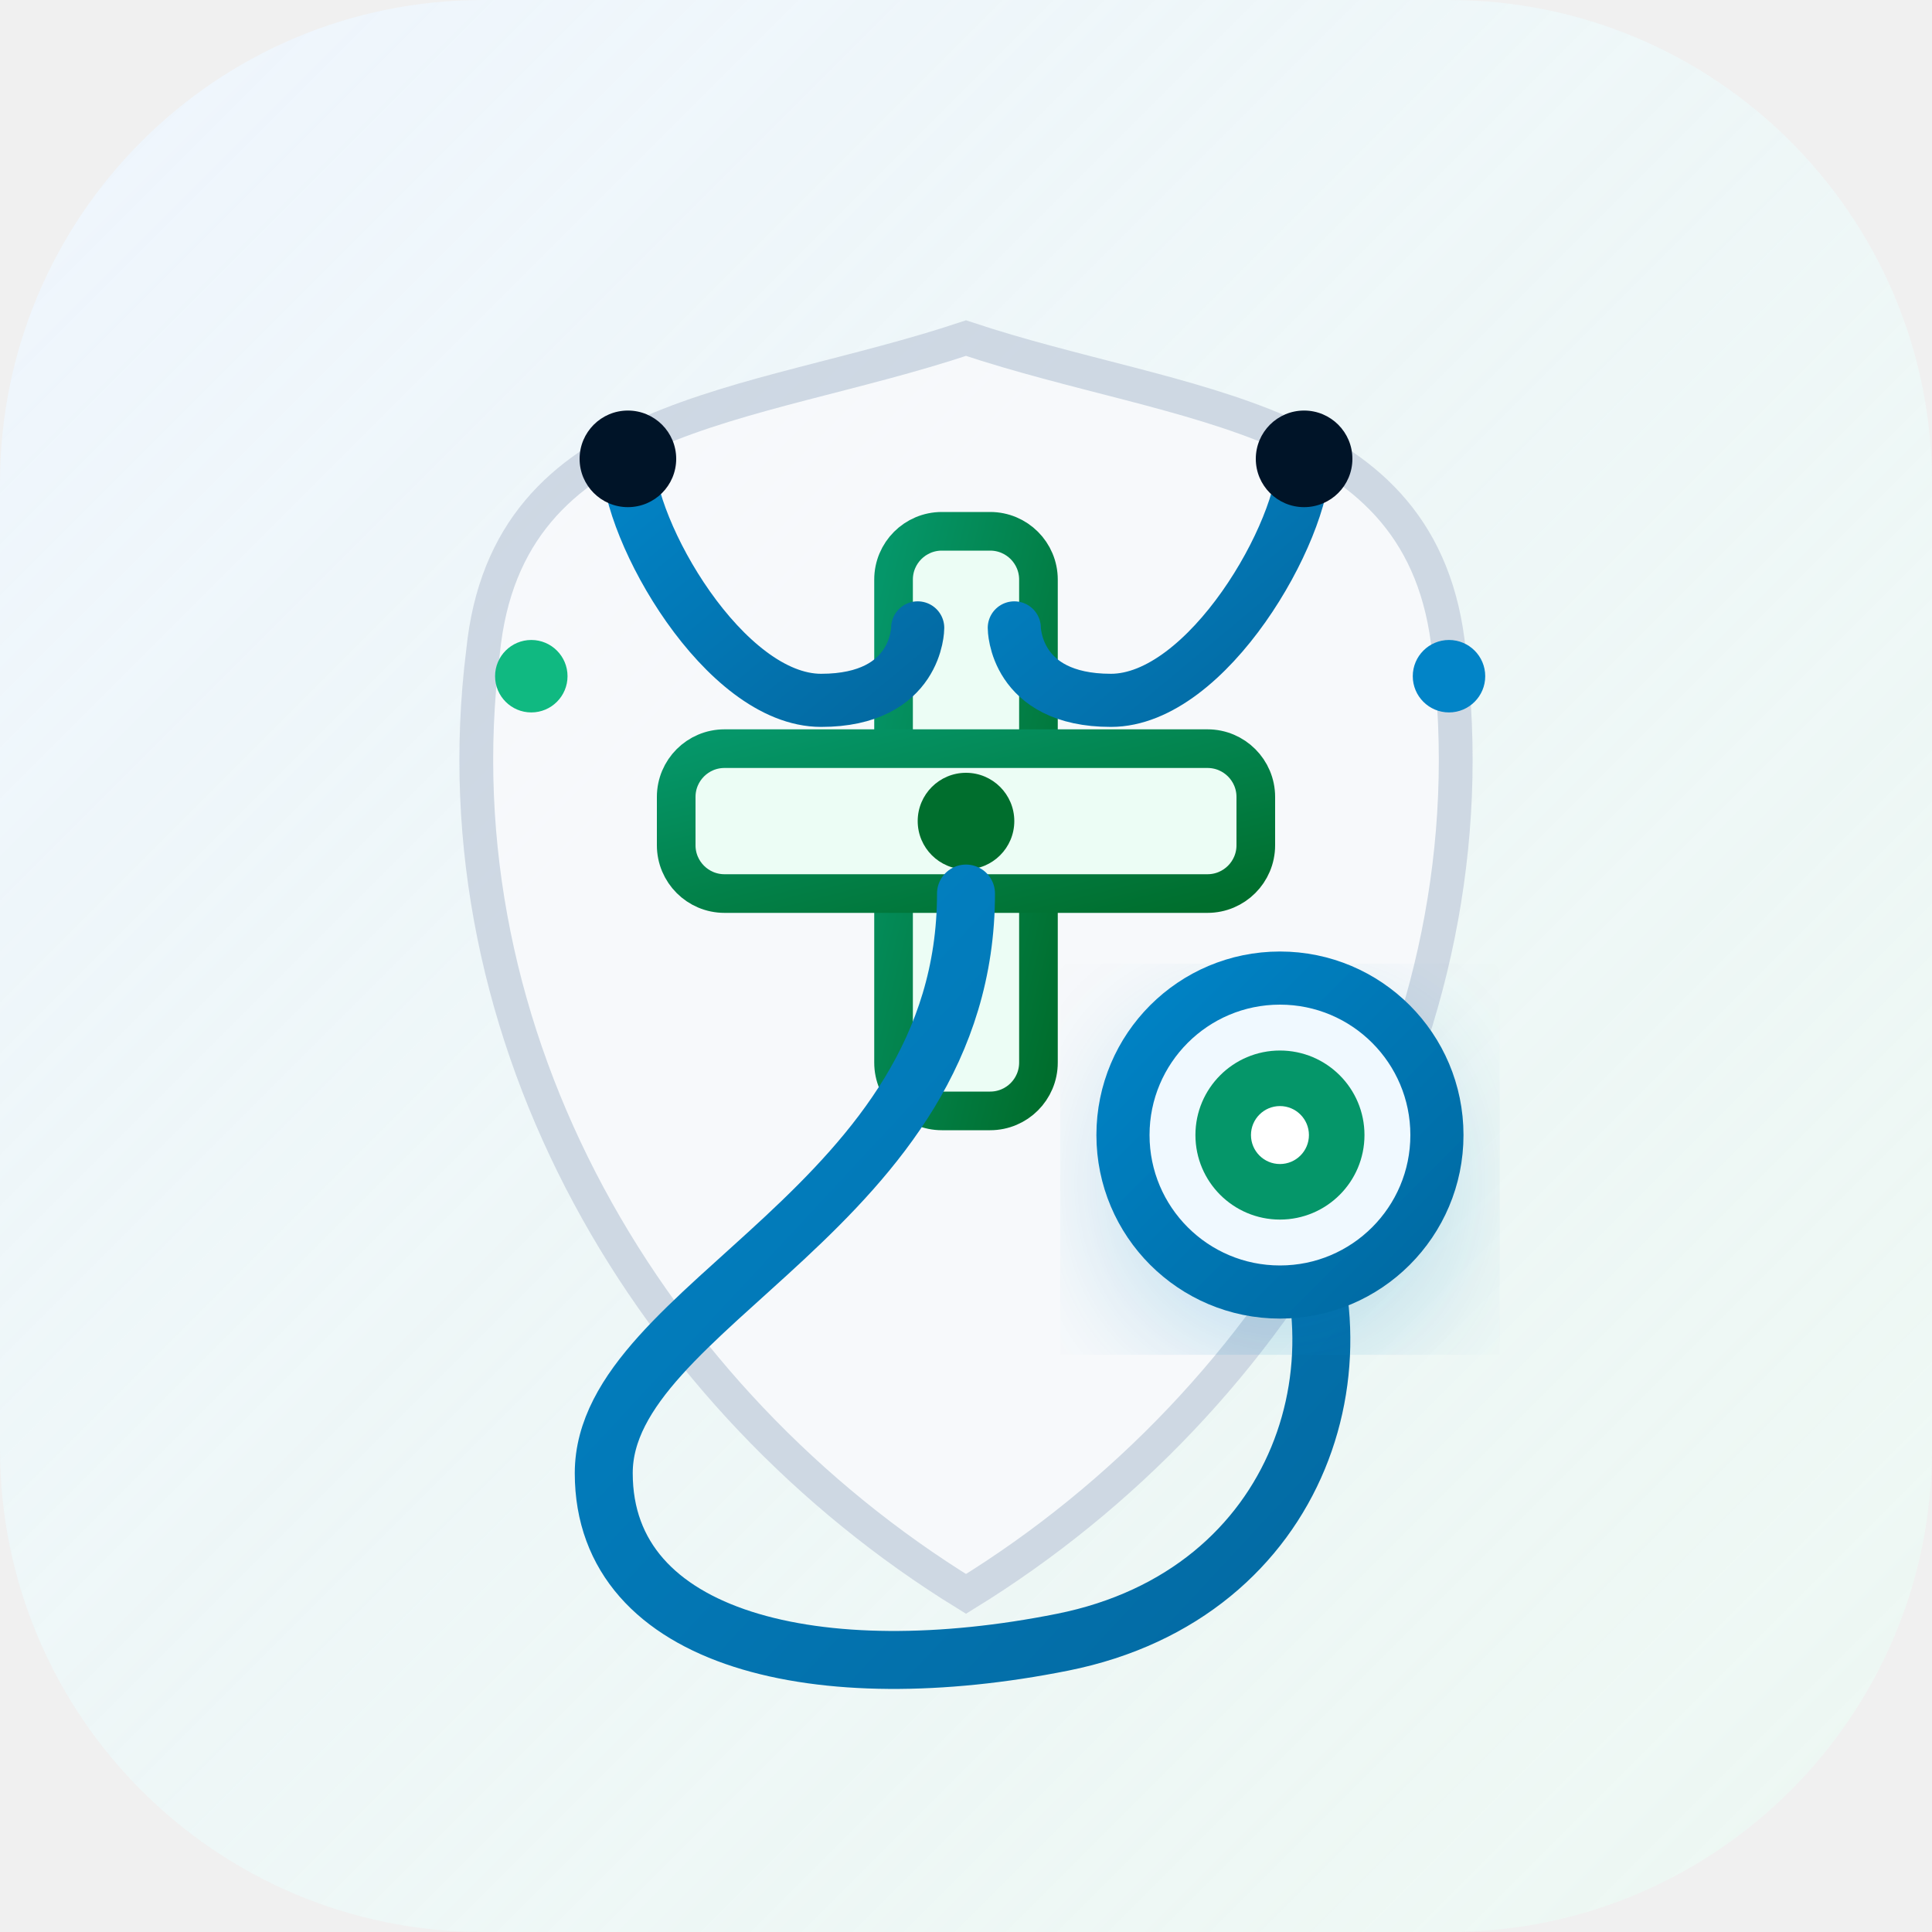
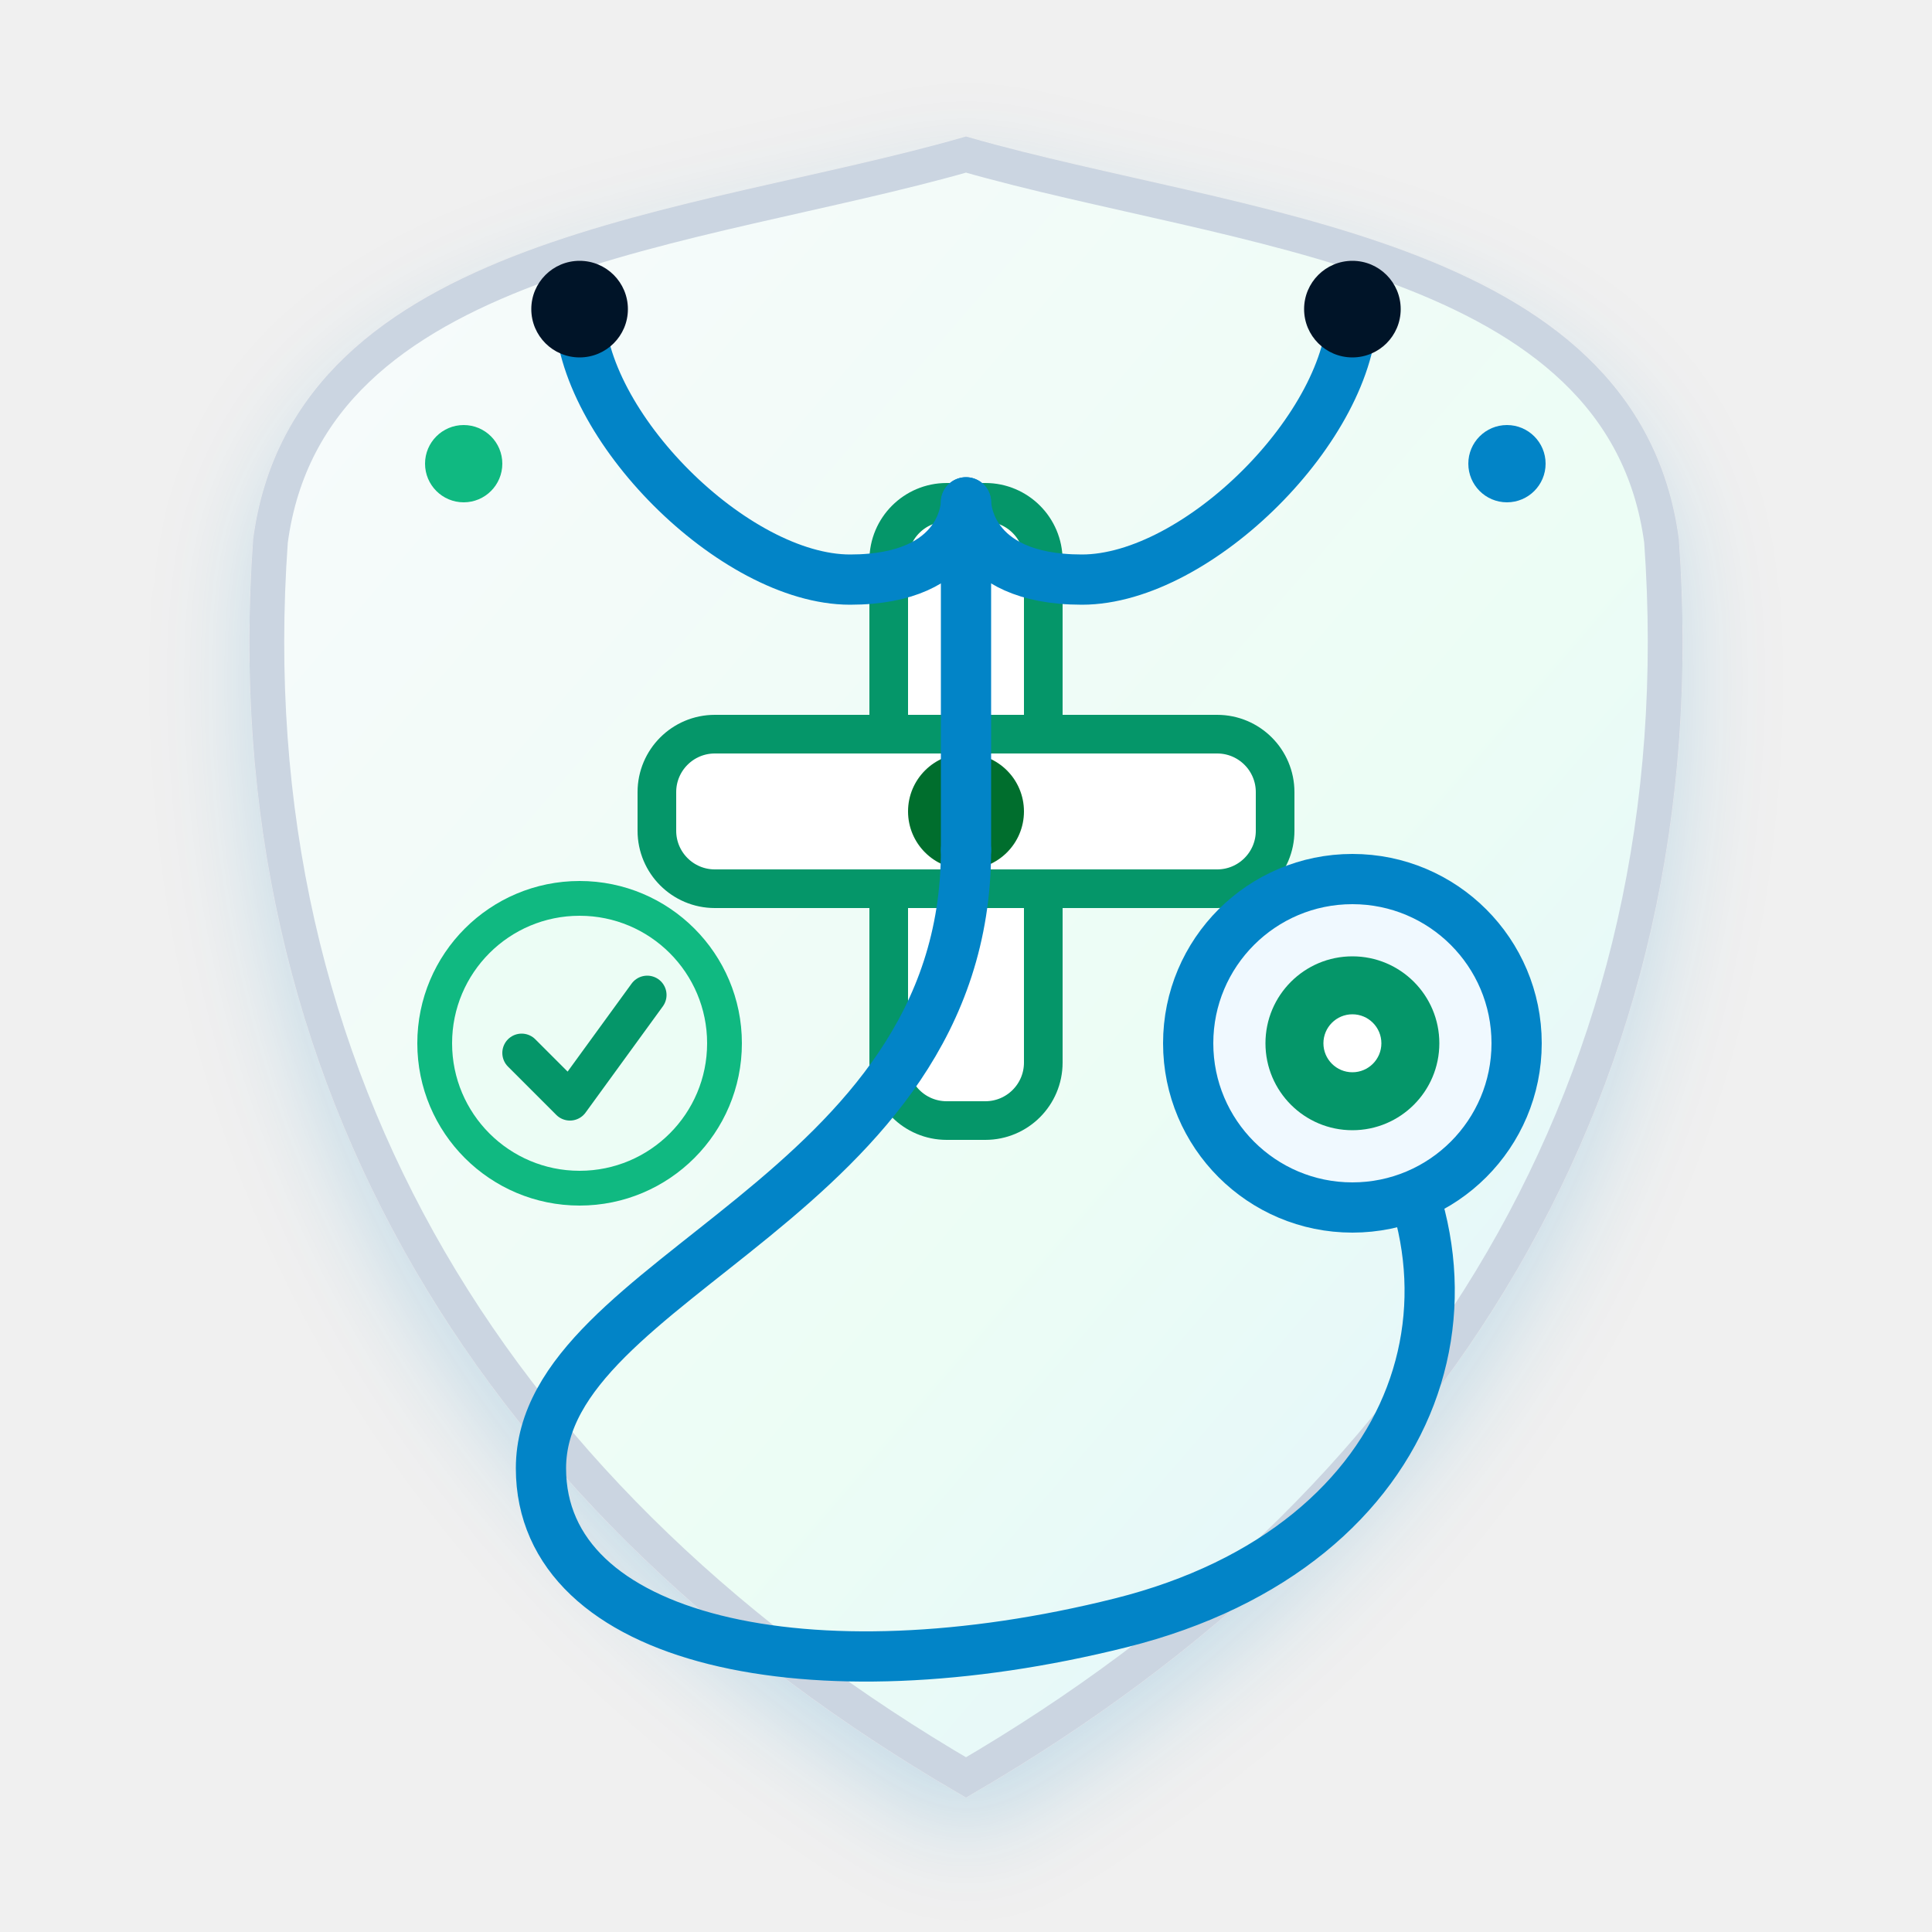
- <svg xmlns="http://www.w3.org/2000/svg" viewBox="0 0 80 80" fill="none">
+ <svg xmlns="http://www.w3.org/2000/svg" viewBox="0 0 100 100" fill="none">
  <defs>
-     <linearGradient id="gc-bg" x1="0%" y1="0%" x2="100%" y2="100%">
-       <stop offset="0%" stop-color="#eff6ff" stop-opacity="0.9" />
-       <stop offset="100%" stop-color="#ecfdf5" stop-opacity="0.6" />
+     <linearGradient id="gc-shield-grad" x1="0%" y1="0%" x2="100%" y2="100%">
+       <stop offset="0%" stop-color="#f8fafc" />
+       <stop offset="60%" stop-color="#ecfdf5" />
+       <stop offset="100%" stop-color="#e0f2fe" />
    </linearGradient>
-     <linearGradient id="gc-steth" x1="0%" y1="0%" x2="100%" y2="100%">
-       <stop offset="0%" stop-color="#0284c7" />
-       <stop offset="100%" stop-color="#0369a1" />
-     </linearGradient>
-     <linearGradient id="gc-emerald" x1="0%" y1="0%" x2="100%" y2="100%">
-       <stop offset="0%" stop-color="#059669" />
-       <stop offset="100%" stop-color="#006e2d" />
-     </linearGradient>
-     <filter id="gc-shadow" x="-20%" y="-20%" width="140%" height="140%">
-       <feDropShadow dx="0" dy="2" stdDeviation="2.5" flood-color="#0284c7" flood-opacity="0.2" />
+     <filter id="gc-shadow" x="-15%" y="-15%" width="130%" height="130%">
+       <feDropShadow dx="0" dy="2" stdDeviation="2.5" flood-color="#0284c7" flood-opacity="0.18" />
    </filter>
  </defs>
-   <rect width="80" height="80" rx="20" fill="url(#gc-bg)" />
-   <path d="M40 14 C 49 17, 59 17, 60 27 C 62 43, 53 58, 40 66 C 27 58, 18 43, 20 27 C 21 17, 31 17, 40 14 Z" fill="#f8fafc" stroke="#cbd5e1" stroke-width="1.4" opacity="0.9" />
-   <g transform="translate(40, 34)">
-     <rect x="-3" y="-12" width="6" height="24" rx="2" fill="#ecfdf5" stroke="url(#gc-emerald)" stroke-width="1.6" />
-     <rect x="-12" y="-3" width="24" height="6" rx="2" fill="#ecfdf5" stroke="url(#gc-emerald)" stroke-width="1.6" />
-     <circle cx="0" cy="0" r="2" fill="#006e2d" />
+   <path d="M50 8 C 64 12, 84 13, 86 28 C 88 56, 74 78, 50 92 C 26 78, 12 56, 14 28 C 16 13, 36 12, 50 8 Z" fill="url(#gc-shield-grad)" stroke="#cbd5e1" stroke-width="1.8" filter="url(#gc-shadow)" />
+   <g transform="translate(50, 42)">
+     <rect x="-4" y="-16" width="8" height="32" rx="3" fill="#ffffff" stroke="#059669" stroke-width="2" />
+     <rect x="-16" y="-4" width="32" height="8" rx="3" fill="#ffffff" stroke="#059669" stroke-width="2" />
+     <circle cx="0" cy="0" r="3" fill="#006e2d" />
  </g>
-   <g transform="translate(0, 4)">
-     <path d="M26 15 C 26 18, 30 25, 34 25 C 38 25, 38 22, 38 22" stroke="url(#gc-steth)" stroke-width="2.2" stroke-linecap="round" />
-     <path d="M54 15 C 54 18, 50 25, 46 25 C 42 25, 42 22, 42 22" stroke="url(#gc-steth)" stroke-width="2.2" stroke-linecap="round" />
-     <circle cx="26" cy="15" r="2" fill="#001428" />
-     <circle cx="54" cy="15" r="2" fill="#001428" />
-     <path d="M40 23 L 40 33" stroke="url(#gc-steth)" stroke-width="2.5" stroke-linecap="round" />
-     <path d="M40 33 C 40 46, 25 50, 25 57 C 25 64, 34 66, 44 64 C 54 62, 57 52, 53 45" stroke="url(#gc-steth)" stroke-width="2.4" stroke-linecap="round" fill="none" />
-     <circle cx="53" cy="43" r="6.5" fill="#f0f9ff" stroke="url(#gc-steth)" stroke-width="2.2" filter="url(#gc-shadow)" />
-     <circle cx="53" cy="43" r="3.5" fill="#059669" />
-     <circle cx="53" cy="43" r="1.2" fill="#ffffff" />
+   <g stroke="#0284c7" stroke-width="2.6" stroke-linecap="round" fill="none">
+     <path d="M30 16 C 30 22, 38 30, 44 30 C 50 30, 50 26, 50 26" />
+     <path d="M70 16 C 70 22, 62 30, 56 30 C 50 30, 50 26, 50 26" />
+     <circle cx="30" cy="16" r="2.5" fill="#001428" stroke="none" />
+     <circle cx="70" cy="16" r="2.5" fill="#001428" stroke="none" />
+     <path d="M50 28 L 50 44" />
+     <path d="M50 44 C 50 62, 28 66, 28 76 C 28 85, 42 88, 58 84 C 74 80, 78 66, 70 56" />
+     <circle cx="70" cy="54" r="8.5" fill="#f0f9ff" stroke="#0284c7" stroke-width="2.6" />
+     <circle cx="70" cy="54" r="4.5" fill="#059669" stroke="none" />
+     <circle cx="70" cy="54" r="1.5" fill="#ffffff" stroke="none" />
  </g>
-   <circle cx="22" cy="28" r="1.5" fill="#10b981" />
-   <circle cx="60" cy="28" r="1.5" fill="#0284c7" />
+   <g transform="translate(24, 48)">
+     <circle cx="6" cy="6" r="7.5" fill="#ecfdf5" stroke="#10b981" stroke-width="1.8" />
+     <path d="M3 6.5 L 5.5 9 L 9.5 3.5" stroke="#059669" stroke-width="2" stroke-linecap="round" stroke-linejoin="round" />
+   </g>
+   <circle cx="24" cy="24" r="2" fill="#10b981" />
+   <circle cx="78" cy="24" r="2" fill="#0284c7" />
</svg>
